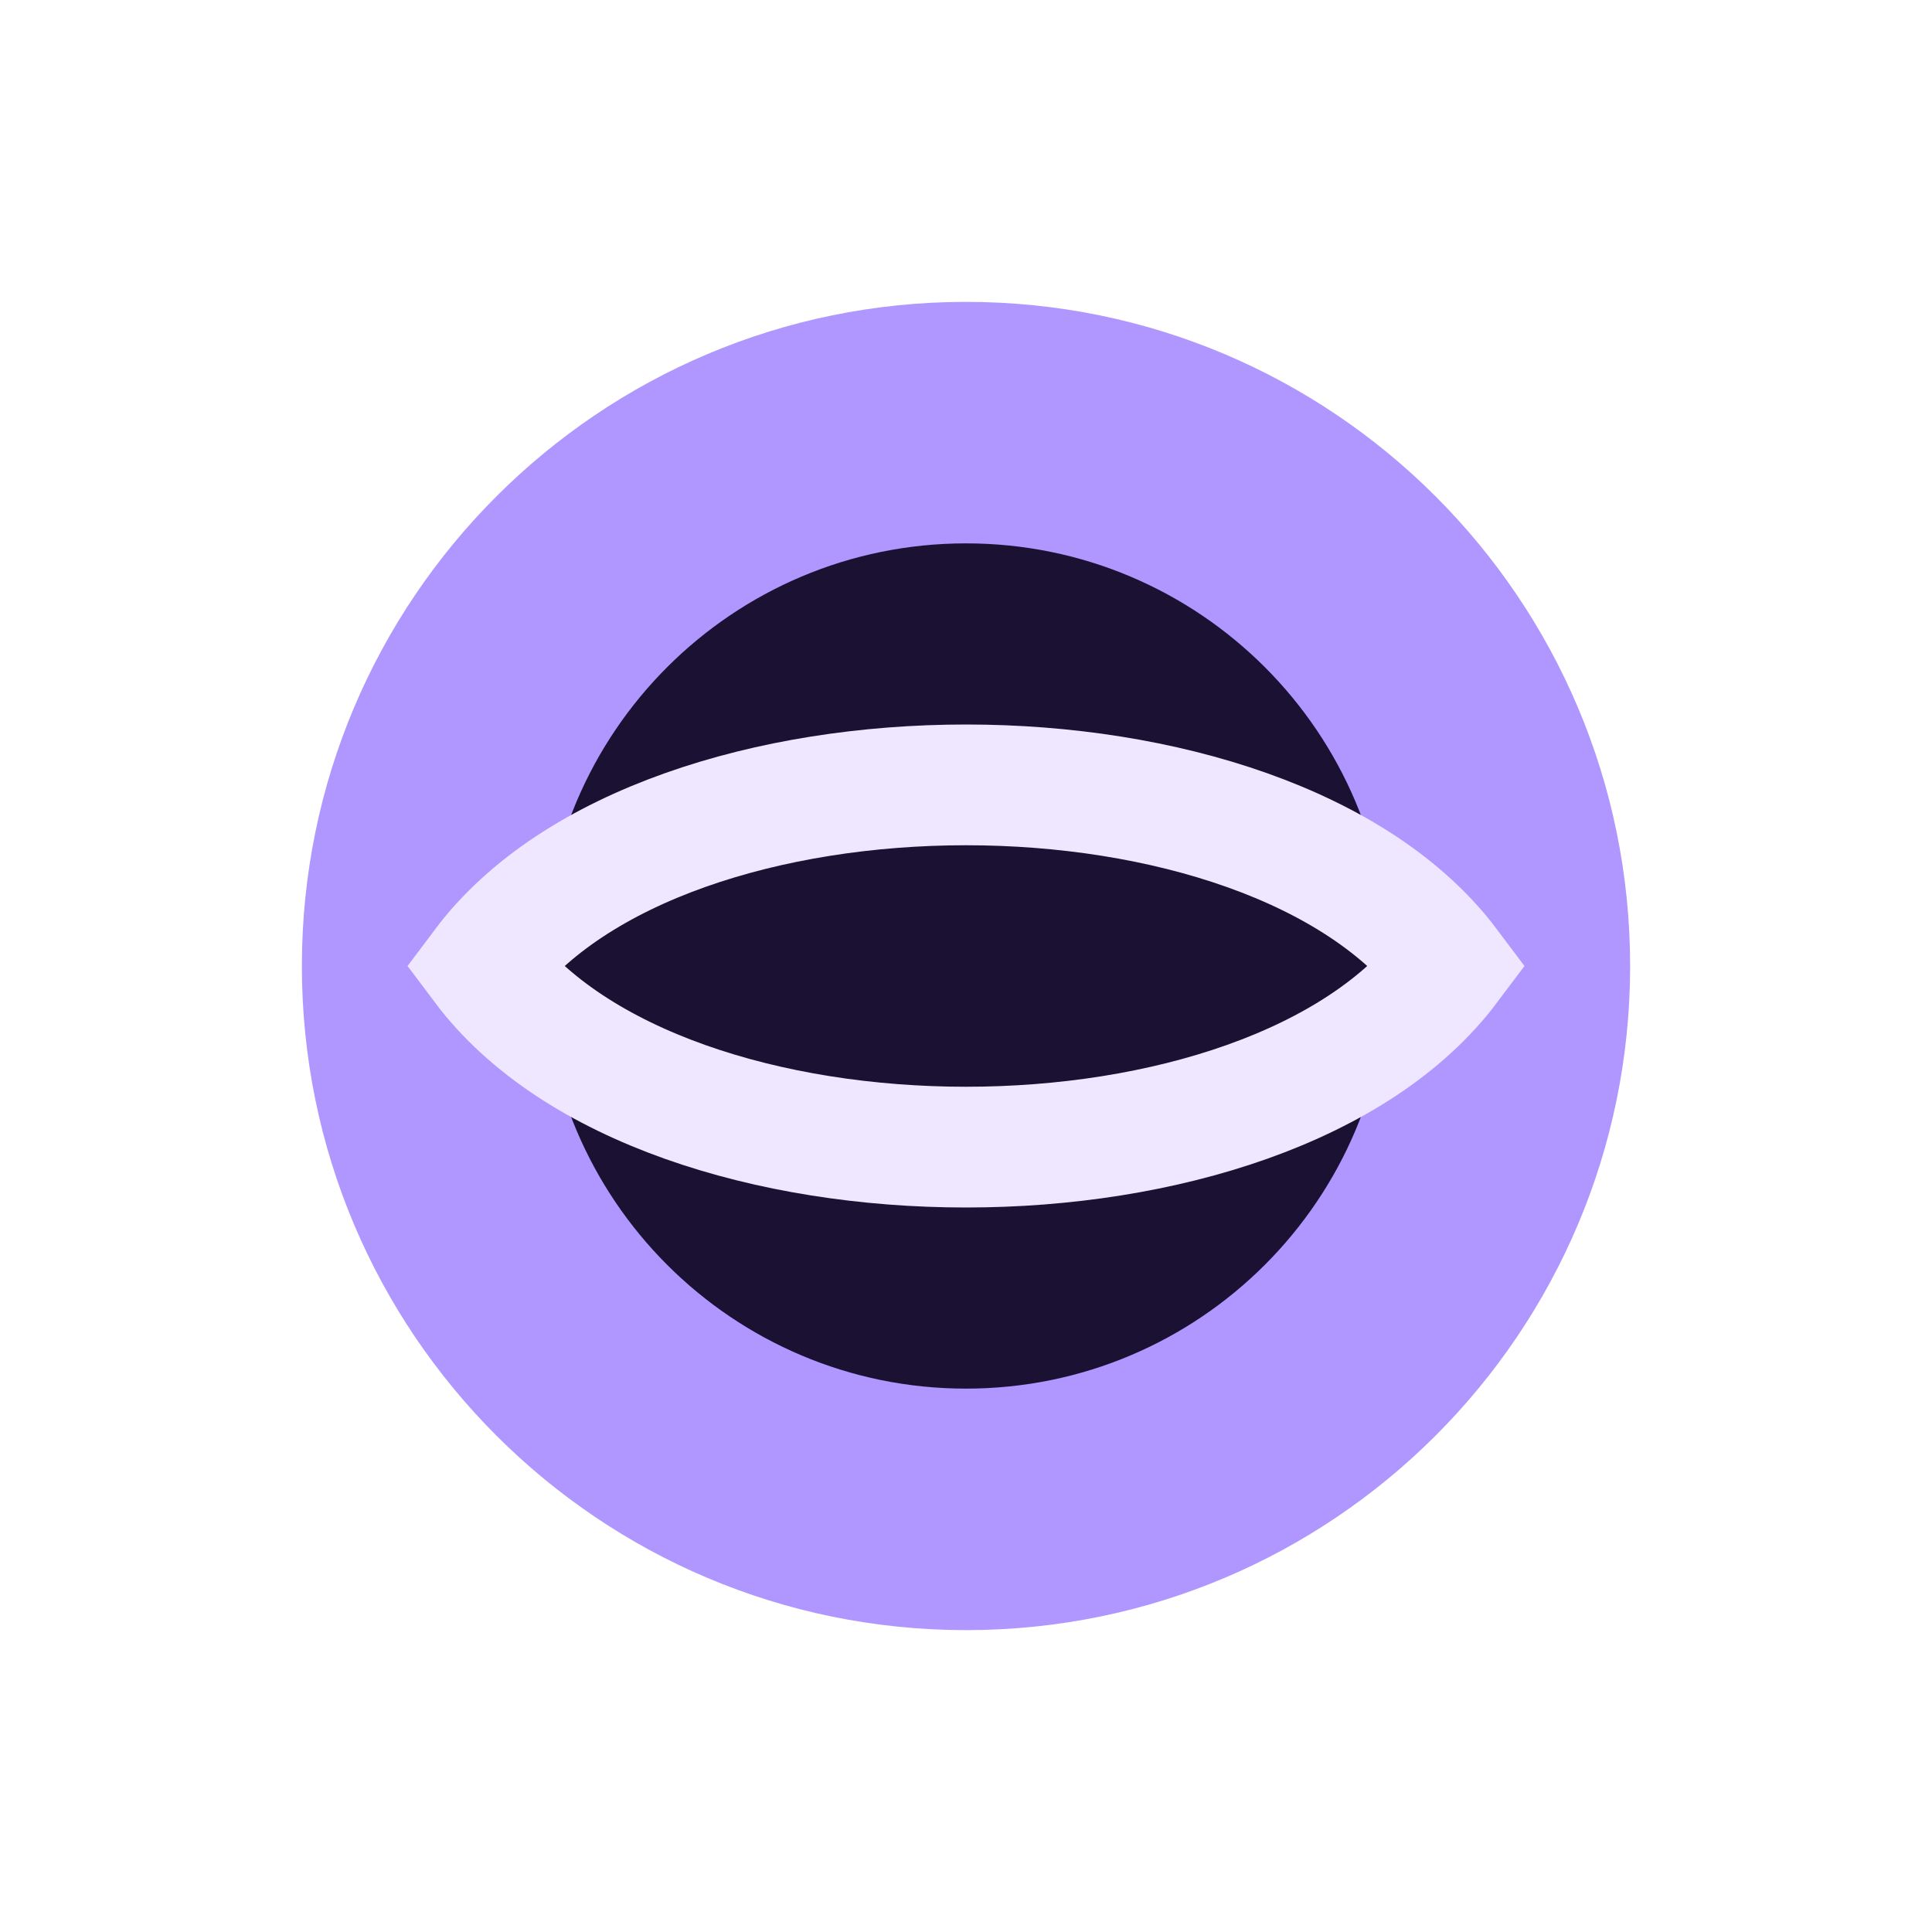
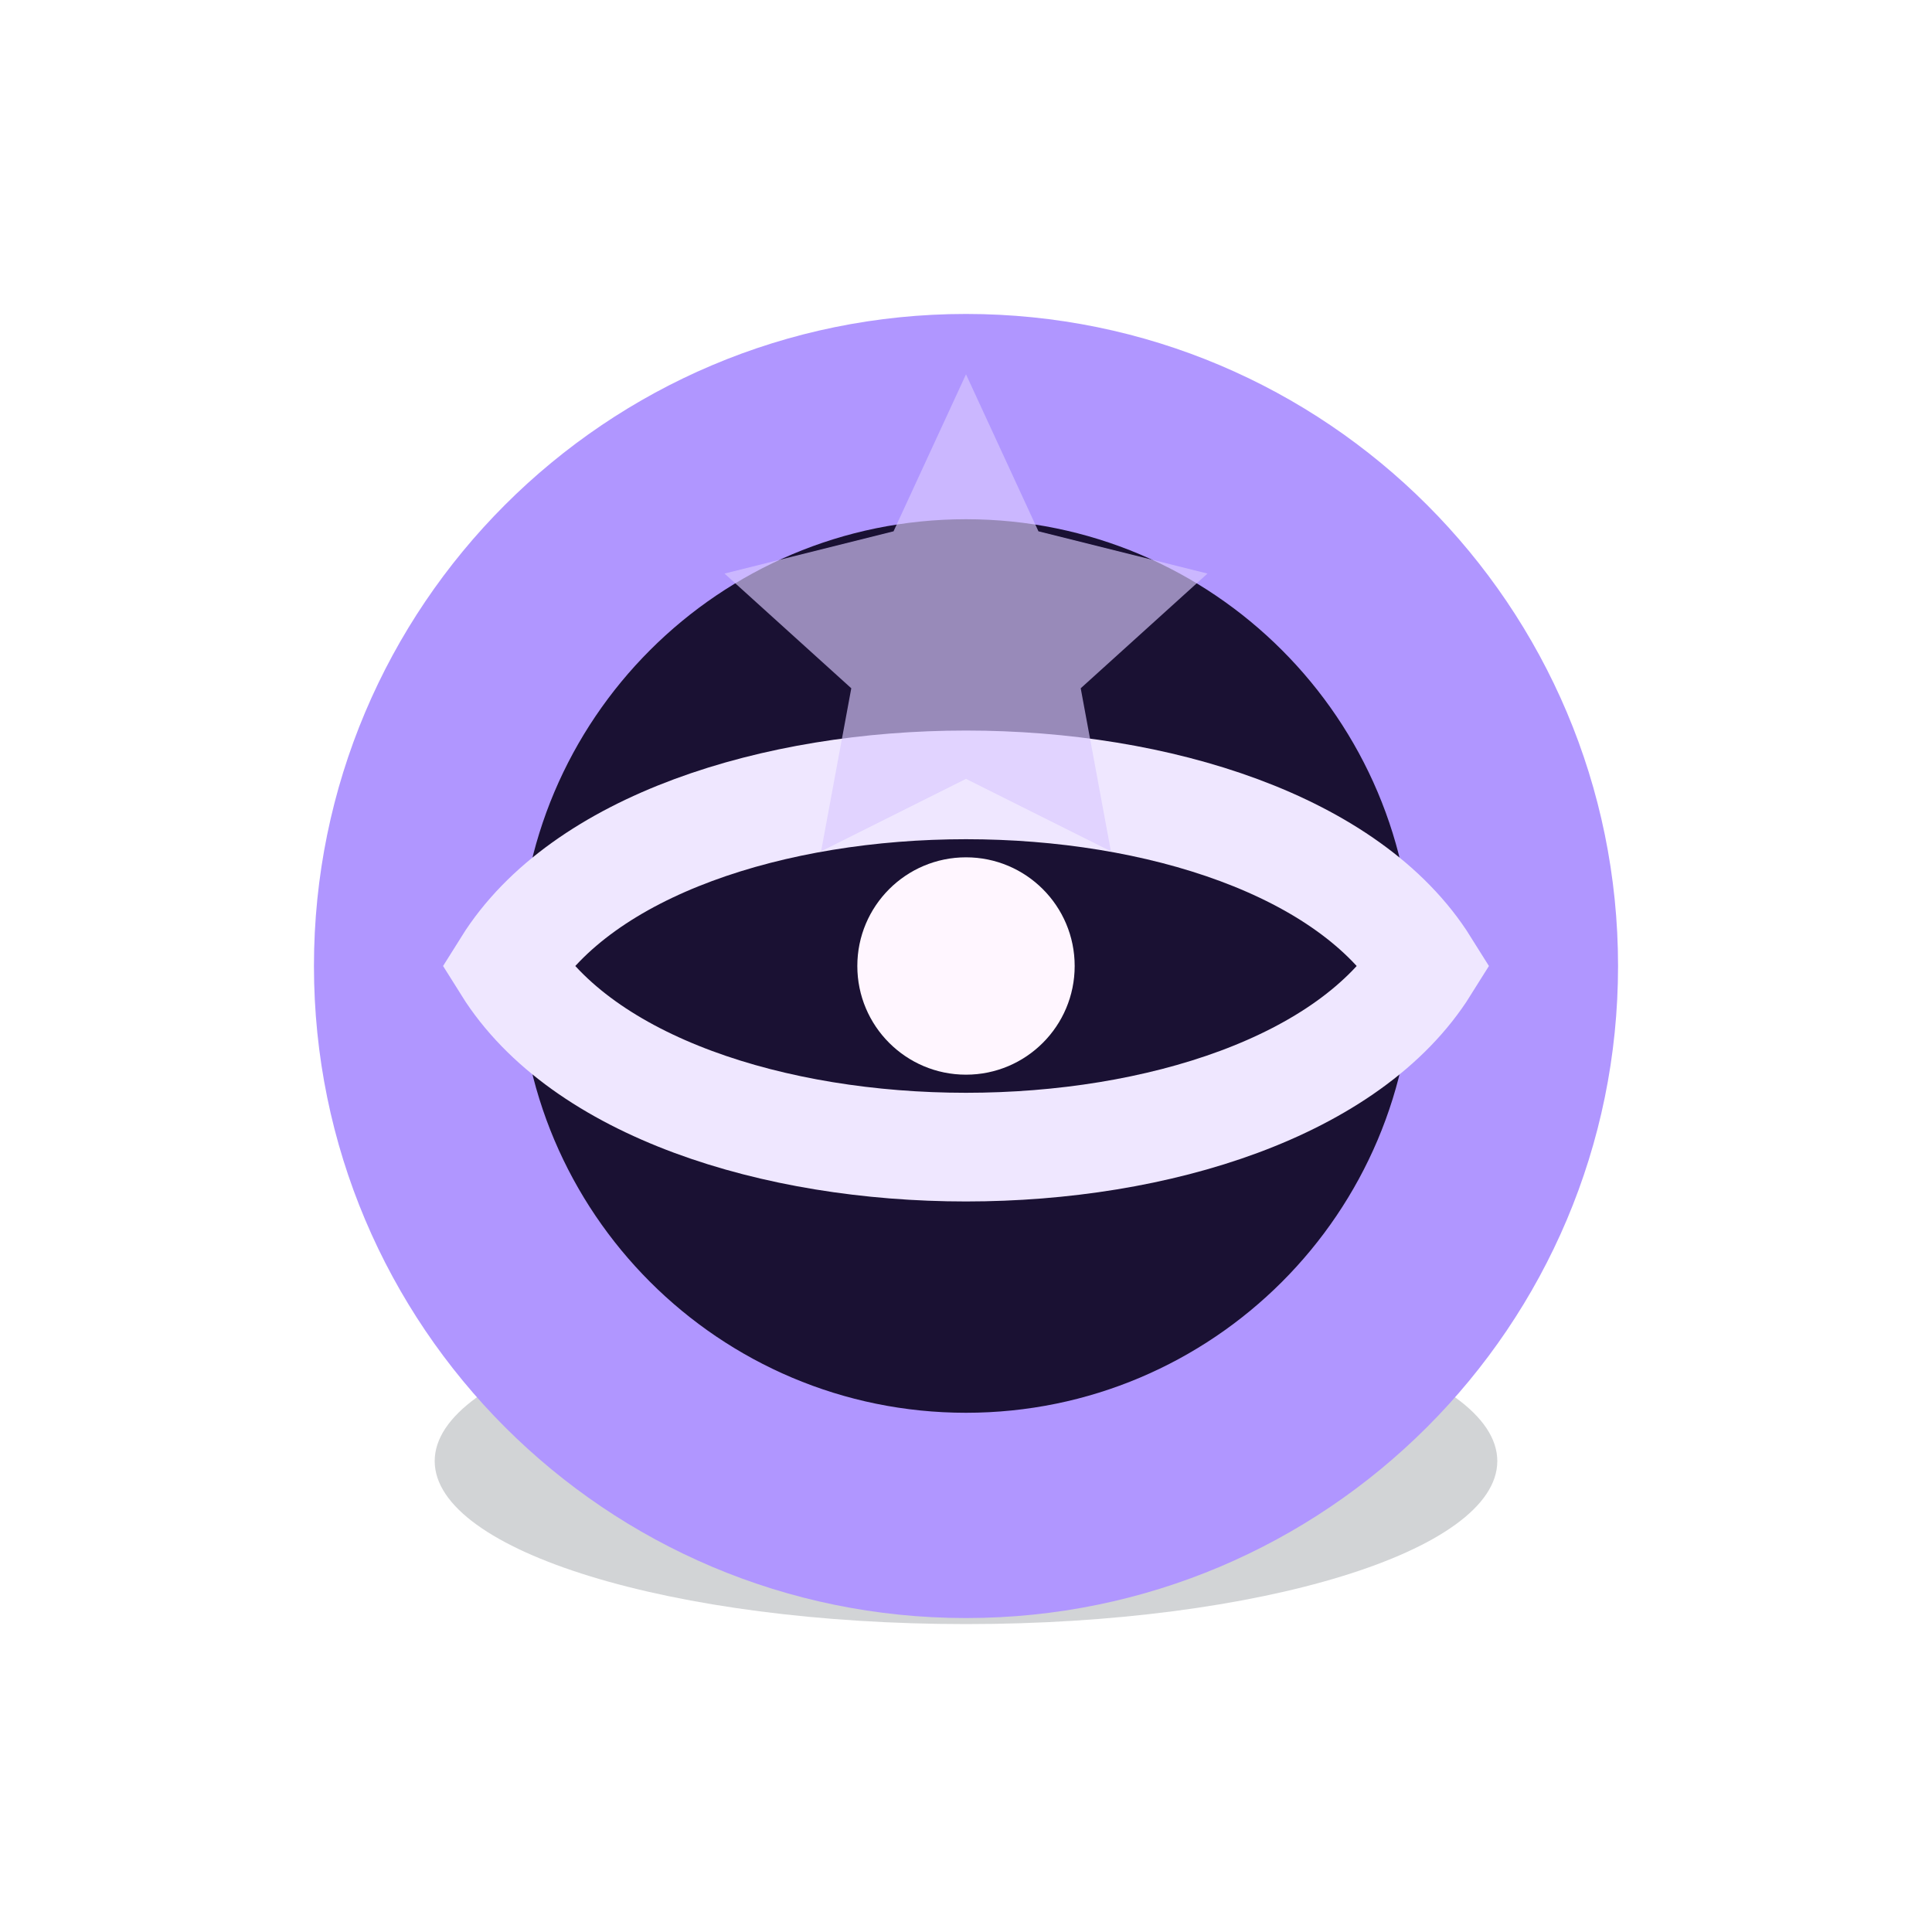
<svg xmlns="http://www.w3.org/2000/svg" viewBox="0 0 32 32">
-   <circle cx="16" cy="16" r="11" fill="#b096ff" />
-   <circle cx="16" cy="16" r="7" fill="#1a1133" />
-   <path d="M8 16c3-4 13-4 16 0-3 4-13 4-16 0Z" stroke="#efe7ff" stroke-width="2" fill="none" />
+   <ellipse cx="16" cy="24.2" rx="8.8" ry="2.7" fill="#07131F" fill-opacity="0.18" />
+   <circle cx="16" cy="16" r="10.8" fill="#B096FF" />
+   <circle cx="16" cy="16" r="7.4" fill="#1A1133" />
+   <path d="M8.4 16C10.9 12 21.1 12 23.6 16C21.1 20 10.9 20 8.4 16Z" stroke="#EFE7FF" stroke-width="1.8" fill="none" />
+   <circle cx="16" cy="16" r="1.8" fill="#FFF6FF" />
+   <path d="M16 6.2L17.2 8.8L20 9.5L17.9 11.4L18.4 14.1L16 12.9L13.6 14.1L14.1 11.4L12 9.5L14.8 8.8L16 6.2Z" fill="#D9C8FF" opacity="0.66" />
</svg>
